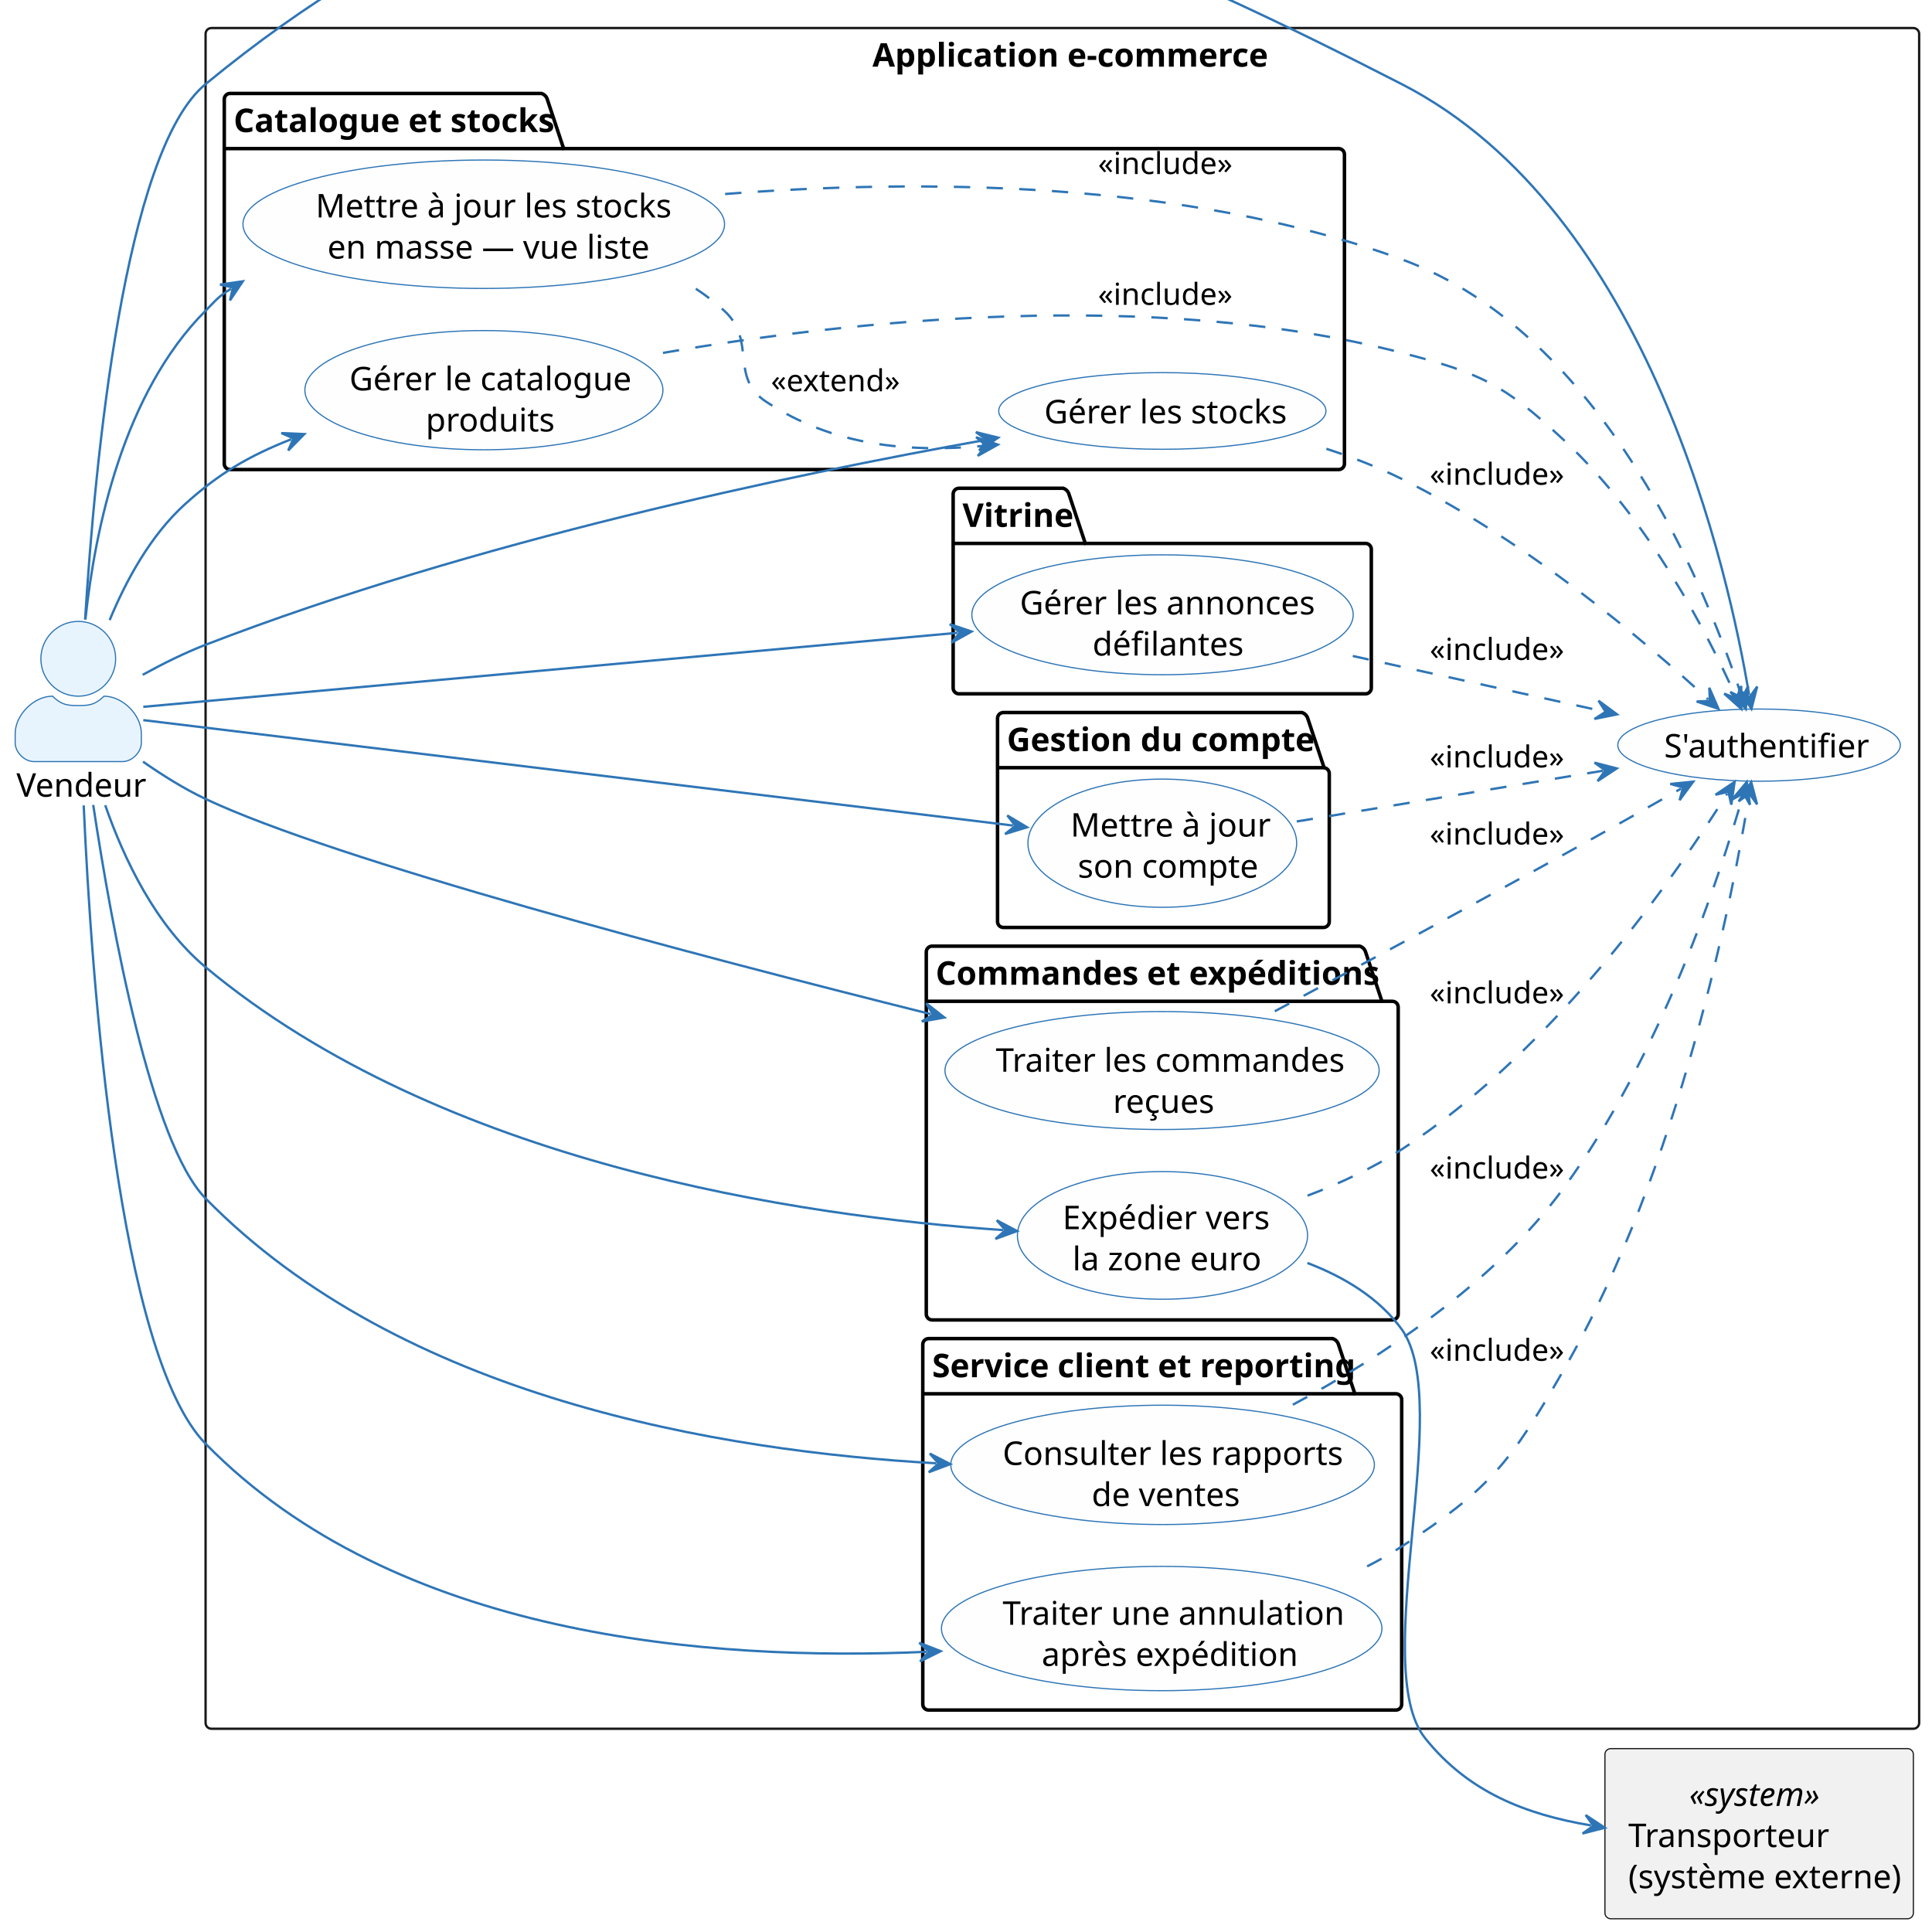
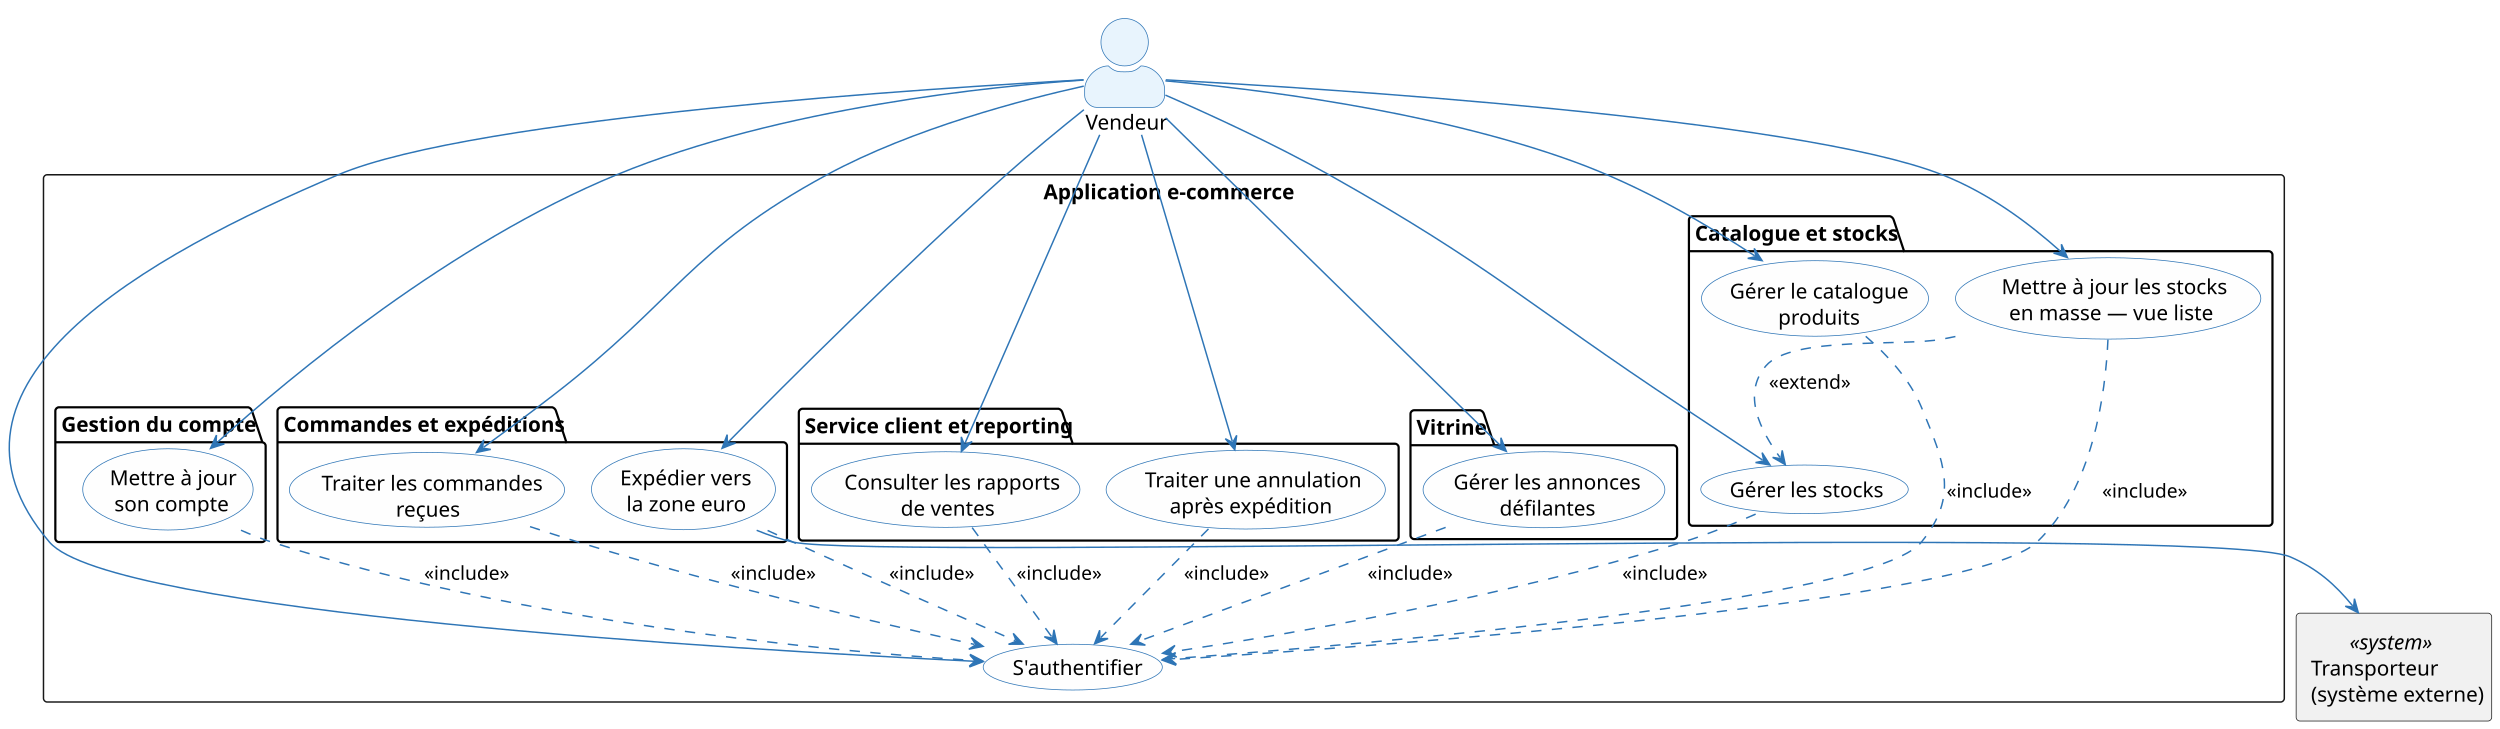
- <svg xmlns="http://www.w3.org/2000/svg" contentStyleType="text/css" data-diagram-type="DESCRIPTION" height="827px" preserveAspectRatio="none" style="width:827px;height:827px;background:#FFFFFF;" version="1.1" viewBox="0 0 827 827" width="827px" zoomAndPan="magnify">
+ <svg xmlns="http://www.w3.org/2000/svg" contentStyleType="text/css" data-diagram-type="DESCRIPTION" height="492px" preserveAspectRatio="none" style="width:1688px;height:492px;background:#FFFFFF;" version="1.1" viewBox="0 0 1688 492" width="1688px" zoomAndPan="magnify">
  <defs />
  <g>
-     <g class="cluster" data-qualified-name="Application e-commerce" data-source-line="17" id="ent0004">
-       <rect fill="none" height="728" rx="2.5" ry="2.5" style="stroke:#181818;stroke-width:1;" width="733.5" x="88" y="12" />
-       <text fill="#000000" font-family="sans-serif" font-size="14" font-weight="bold" lengthAdjust="spacing" textLength="162.6" x="373.45" y="28.533">Application e-commerce</text>
+     <g class="cluster" data-qualified-name="Application e-commerce" data-source-line="15" id="ent0004">
+       <rect fill="none" height="356" rx="2.5" ry="2.5" style="stroke:#181818;stroke-width:1;" width="1513" x="29.363" y="118" />
+       <text fill="#000000" font-family="sans-serif" font-size="14" font-weight="bold" lengthAdjust="spacing" textLength="162.6" x="704.563" y="134.533">Application e-commerce</text>
    </g>
-     <g class="cluster" data-qualified-name="Application e-commerce.Gestion du compte" data-source-line="19" id="ent0006">
-       <path d="M429.5,305 L557.286,305 A3.75,3.75 0 0 1 559.786,307.5 L566.786,328.609 L566.5,328.609 A2.5,2.5 0 0 1 569,331.109 L569,394.5 A2.5,2.5 0 0 1 566.5,397 L429.5,397 A2.5,2.5 0 0 1 427,394.5 L427,307.5 A2.5,2.5 0 0 1 429.5,305" fill="none" style="stroke:#000000;stroke-width:1.5;" />
-       <line style="stroke:#000000;stroke-width:1.5;" x1="427" x2="566.786" y1="328.609" y2="328.609" />
-       <text fill="#000000" font-family="sans-serif" font-size="14" font-weight="bold" lengthAdjust="spacing" textLength="126.786" x="431" y="321.533">Gestion du compte</text>
+     <g class="cluster" data-qualified-name="Application e-commerce.Gestion du compte" data-source-line="17" id="ent0006">
+       <path d="M39.863,275 L167.649,275 A3.75,3.75 0 0 1 170.149,277.5 L177.149,298.609 L176.863,298.609 A2.5,2.5 0 0 1 179.363,301.109 L179.363,363.5 A2.5,2.5 0 0 1 176.863,366 L39.863,366 A2.5,2.5 0 0 1 37.363,363.5 L37.363,277.5 A2.5,2.5 0 0 1 39.863,275" fill="none" style="stroke:#000000;stroke-width:1.5;" />
+       <line style="stroke:#000000;stroke-width:1.5;" x1="37.363" x2="177.149" y1="298.609" y2="298.609" />
+       <text fill="#000000" font-family="sans-serif" font-size="14" font-weight="bold" lengthAdjust="spacing" textLength="126.786" x="41.363" y="291.533">Gestion du compte</text>
    </g>
-     <g class="cluster" data-qualified-name="Application e-commerce.Catalogue et stocks" data-source-line="22" id="ent0008">
-       <path d="M98.5,40 L231.762,40 A3.75,3.75 0 0 1 234.262,42.5 L241.262,63.609 L573,63.609 A2.5,2.5 0 0 1 575.5,66.109 L575.5,198.5 A2.5,2.5 0 0 1 573,201 L98.5,201 A2.5,2.5 0 0 1 96,198.5 L96,42.5 A2.5,2.5 0 0 1 98.5,40" fill="none" style="stroke:#000000;stroke-width:1.5;" />
-       <line style="stroke:#000000;stroke-width:1.5;" x1="96" x2="241.262" y1="63.609" y2="63.609" />
-       <text fill="#000000" font-family="sans-serif" font-size="14" font-weight="bold" lengthAdjust="spacing" textLength="132.262" x="100" y="56.533">Catalogue et stocks</text>
+     <g class="cluster" data-qualified-name="Application e-commerce.Catalogue et stocks" data-source-line="20" id="ent0008">
+       <path d="M1142.863,146 L1276.124,146 A3.75,3.75 0 0 1 1278.624,148.5 L1285.624,169.609 L1531.863,169.609 A2.5,2.5 0 0 1 1534.363,172.109 L1534.363,352.5 A2.5,2.5 0 0 1 1531.863,355 L1142.863,355 A2.5,2.5 0 0 1 1140.363,352.5 L1140.363,148.5 A2.5,2.5 0 0 1 1142.863,146" fill="none" style="stroke:#000000;stroke-width:1.5;" />
+       <line style="stroke:#000000;stroke-width:1.5;" x1="1140.363" x2="1285.624" y1="169.609" y2="169.609" />
+       <text fill="#000000" font-family="sans-serif" font-size="14" font-weight="bold" lengthAdjust="spacing" textLength="132.262" x="1144.363" y="162.533">Catalogue et stocks</text>
    </g>
-     <g class="cluster" data-qualified-name="Application e-commerce.Commandes et exp.ditions" data-source-line="27" id="ent0012">
-       <path d="M399,405 L582.041,405 A3.75,3.75 0 0 1 584.541,407.5 L591.541,428.609 L596,428.609 A2.5,2.5 0 0 1 598.5,431.109 L598.5,562.5 A2.5,2.5 0 0 1 596,565 L399,565 A2.5,2.5 0 0 1 396.5,562.5 L396.5,407.5 A2.5,2.5 0 0 1 399,405" fill="none" style="stroke:#000000;stroke-width:1.5;" />
-       <line style="stroke:#000000;stroke-width:1.5;" x1="396.5" x2="591.541" y1="428.609" y2="428.609" />
-       <text fill="#000000" font-family="sans-serif" font-size="14" font-weight="bold" lengthAdjust="spacing" textLength="182.041" x="400.5" y="421.533">Commandes et expéditions</text>
+     <g class="cluster" data-qualified-name="Application e-commerce.Commandes et exp.ditions" data-source-line="25" id="ent0012">
+       <path d="M189.863,275 L372.904,275 A3.75,3.75 0 0 1 375.404,277.5 L382.404,298.609 L528.863,298.609 A2.5,2.5 0 0 1 531.363,301.109 L531.363,363.5 A2.5,2.5 0 0 1 528.863,366 L189.863,366 A2.5,2.5 0 0 1 187.363,363.5 L187.363,277.5 A2.5,2.5 0 0 1 189.863,275" fill="none" style="stroke:#000000;stroke-width:1.5;" />
+       <line style="stroke:#000000;stroke-width:1.5;" x1="187.363" x2="382.404" y1="298.609" y2="298.609" />
+       <text fill="#000000" font-family="sans-serif" font-size="14" font-weight="bold" lengthAdjust="spacing" textLength="182.041" x="191.363" y="291.533">Commandes et expéditions</text>
    </g>
-     <g class="cluster" data-qualified-name="Application e-commerce.Service client et reporting" data-source-line="31" id="ent0015">
-       <path d="M397.5,573 L570.444,573 A3.75,3.75 0 0 1 572.944,575.5 L579.944,596.609 L597.5,596.609 A2.5,2.5 0 0 1 600,599.109 L600,729.5 A2.5,2.5 0 0 1 597.5,732 L397.5,732 A2.5,2.5 0 0 1 395,729.5 L395,575.5 A2.5,2.5 0 0 1 397.5,573" fill="none" style="stroke:#000000;stroke-width:1.5;" />
-       <line style="stroke:#000000;stroke-width:1.5;" x1="395" x2="579.944" y1="596.609" y2="596.609" />
-       <text fill="#000000" font-family="sans-serif" font-size="14" font-weight="bold" lengthAdjust="spacing" textLength="171.944" x="399" y="589.533">Service client et reporting</text>
+     <g class="cluster" data-qualified-name="Application e-commerce.Service client et reporting" data-source-line="29" id="ent0015">
+       <path d="M541.863,276 L714.807,276 A3.75,3.75 0 0 1 717.307,278.5 L724.307,299.609 L941.863,299.609 A2.5,2.5 0 0 1 944.363,302.109 L944.363,362.5 A2.5,2.5 0 0 1 941.863,365 L541.863,365 A2.5,2.5 0 0 1 539.363,362.5 L539.363,278.5 A2.5,2.5 0 0 1 541.863,276" fill="none" style="stroke:#000000;stroke-width:1.5;" />
+       <line style="stroke:#000000;stroke-width:1.5;" x1="539.363" x2="724.307" y1="299.609" y2="299.609" />
+       <text fill="#000000" font-family="sans-serif" font-size="14" font-weight="bold" lengthAdjust="spacing" textLength="171.944" x="543.363" y="292.533">Service client et reporting</text>
    </g>
-     <g class="cluster" data-qualified-name="Application e-commerce.Vitrine" data-source-line="35" id="ent0018">
-       <path d="M410.5,209 L455.065,209 A3.75,3.75 0 0 1 457.565,211.5 L464.565,232.609 L584.5,232.609 A2.5,2.5 0 0 1 587,235.109 L587,294.5 A2.5,2.5 0 0 1 584.5,297 L410.5,297 A2.5,2.5 0 0 1 408,294.5 L408,211.5 A2.5,2.5 0 0 1 410.5,209" fill="none" style="stroke:#000000;stroke-width:1.5;" />
-       <line style="stroke:#000000;stroke-width:1.5;" x1="408" x2="464.565" y1="232.609" y2="232.609" />
-       <text fill="#000000" font-family="sans-serif" font-size="14" font-weight="bold" lengthAdjust="spacing" textLength="43.565" x="412" y="225.533">Vitrine</text>
+     <g class="cluster" data-qualified-name="Application e-commerce.Vitrine" data-source-line="33" id="ent0018">
+       <path d="M954.863,277 L999.428,277 A3.75,3.75 0 0 1 1001.928,279.5 L1008.928,300.609 L1129.863,300.609 A2.5,2.5 0 0 1 1132.363,303.109 L1132.363,361.5 A2.5,2.5 0 0 1 1129.863,364 L954.863,364 A2.5,2.5 0 0 1 952.363,361.5 L952.363,279.5 A2.5,2.5 0 0 1 954.863,277" fill="none" style="stroke:#000000;stroke-width:1.5;" />
+       <line style="stroke:#000000;stroke-width:1.5;" x1="952.363" x2="1008.928" y1="300.609" y2="300.609" />
+       <text fill="#000000" font-family="sans-serif" font-size="14" font-weight="bold" lengthAdjust="spacing" textLength="43.565" x="956.363" y="293.533">Vitrine</text>
    </g>
-     <g class="entity" data-qualified-name="Vendor" data-source-line="14" id="ent0002">
-       <ellipse cx="33.5" cy="282" fill="#E8F4FD" rx="16" ry="16" style="stroke:#2E75B6;stroke-width:0.5;" />
-       <path d="M33.5,302 C37.5,302 40.5,302 44.5,298 C52.5,298 60.5,306 60.5,314 L60.5,318 C60.5,322 56.5,326 52.5,326 L14.5,326 C10.5,326 6.5,322 6.5,318 L6.5,314 C6.5,306 14.5,298 22.5,298 C26.5,302 29.5,302 33.5,302" fill="#E8F4FD" style="stroke:#2E75B6;stroke-width:0.5;" />
-       <text fill="#000000" font-family="sans-serif" font-size="14" lengthAdjust="spacing" textLength="52.931" x="7.035" y="341.033">Vendeur</text>
+     <g class="entity" data-qualified-name="Vendor" data-source-line="12" id="ent0002">
+       <ellipse cx="759.363" cy="28.5" fill="#E8F4FD" rx="16" ry="16" style="stroke:#2E75B6;stroke-width:0.5;" />
+       <path d="M759.363,48.5 C763.363,48.5 766.363,48.5 770.363,44.5 C778.363,44.5 786.363,52.5 786.363,60.5 L786.363,64.5 C786.363,68.5 782.363,72.5 778.363,72.5 L740.363,72.5 C736.363,72.5 732.363,68.5 732.363,64.5 L732.363,60.5 C732.363,52.5 740.363,44.5 748.363,44.5 C752.363,48.5 755.363,48.5 759.363,48.5" fill="#E8F4FD" style="stroke:#2E75B6;stroke-width:0.5;" />
+       <text fill="#000000" font-family="sans-serif" font-size="14" lengthAdjust="spacing" textLength="52.931" x="732.897" y="87.533">Vendeur</text>
    </g>
-     <g class="entity" data-qualified-name="Carrier" data-source-line="15" id="ent0003">
-       <rect fill="#F1F1F1" height="72.828" rx="2.5" ry="2.5" style="stroke:#181818;stroke-width:0.5;" width="132.034" x="687" y="748.5" />
-       <text fill="#000000" font-family="sans-serif" font-size="14" font-style="italic" lengthAdjust="spacing" textLength="59.91" x="723.062" y="773.033">«system»</text>
-       <text fill="#000000" font-family="sans-serif" font-size="14" lengthAdjust="spacing" textLength="80.144" x="697" y="790.643">Transporteur</text>
-       <text fill="#000000" font-family="sans-serif" font-size="14" lengthAdjust="spacing" textLength="112.034" x="697" y="808.252">(système externe)</text>
+     <g class="entity" data-qualified-name="Carrier" data-source-line="13" id="ent0003">
+       <rect fill="#F1F1F1" height="72.828" rx="2.5" ry="2.5" style="stroke:#181818;stroke-width:0.5;" width="132.034" x="1550.363" y="414" />
+       <text fill="#000000" font-family="sans-serif" font-size="14" font-style="italic" lengthAdjust="spacing" textLength="59.91" x="1586.425" y="438.533">«system»</text>
+       <text fill="#000000" font-family="sans-serif" font-size="14" lengthAdjust="spacing" textLength="80.144" x="1560.363" y="456.143">Transporteur</text>
+       <text fill="#000000" font-family="sans-serif" font-size="14" lengthAdjust="spacing" textLength="112.034" x="1560.363" y="473.752">(système externe)</text>
    </g>
-     <g class="entity" data-qualified-name="Application e-commerce.UC_V_AUTH" data-source-line="18" id="ent0005">
-       <ellipse cx="752.973" cy="318.952" fill="#FEFEFE" rx="60.473" ry="15.452" style="stroke:#2E75B6;stroke-width:0.5;" />
-       <text fill="#000000" font-family="sans-serif" font-size="14" lengthAdjust="spacing" textLength="81.279" x="712.333" y="324.256">S'authentifier</text>
+     <g class="entity" data-qualified-name="Application e-commerce.UC_V_AUTH" data-source-line="16" id="ent0005">
+       <ellipse cx="724.336" cy="450.452" fill="#FEFEFE" rx="60.473" ry="15.452" style="stroke:#2E75B6;stroke-width:0.5;" />
+       <text fill="#000000" font-family="sans-serif" font-size="14" lengthAdjust="spacing" textLength="81.279" x="683.696" y="455.756">S'authentifier</text>
    </g>
-     <g class="entity" data-qualified-name="Application e-commerce.Gestion du compte.UC_V0" data-source-line="20" id="ent0007">
-       <ellipse cx="497.524" cy="360.935" fill="#FEFEFE" rx="57.524" ry="27.435" style="stroke:#2E75B6;stroke-width:0.5;" />
-       <text fill="#000000" font-family="sans-serif" font-size="14" lengthAdjust="spacing" textLength="78.586" x="458.231" y="358.104">Mettre à jour</text>
-       <text fill="#000000" font-family="sans-serif" font-size="14" lengthAdjust="spacing" textLength="72.372" x="461.338" y="375.713">son compte</text>
+     <g class="entity" data-qualified-name="Application e-commerce.Gestion du compte.UC_V0" data-source-line="18" id="ent0007">
+       <ellipse cx="113.386" cy="330.435" fill="#FEFEFE" rx="57.524" ry="27.435" style="stroke:#2E75B6;stroke-width:0.5;" />
+       <text fill="#000000" font-family="sans-serif" font-size="14" lengthAdjust="spacing" textLength="78.586" x="74.094" y="327.604">Mettre à jour</text>
+       <text fill="#000000" font-family="sans-serif" font-size="14" lengthAdjust="spacing" textLength="72.372" x="77.2" y="345.213">son compte</text>
    </g>
-     <g class="entity" data-qualified-name="Application e-commerce.Catalogue et stocks.UC_V1" data-source-line="23" id="ent0009">
-       <ellipse cx="207.133" cy="167.015" fill="#FEFEFE" rx="76.633" ry="25.515" style="stroke:#2E75B6;stroke-width:0.5;" />
-       <text fill="#000000" font-family="sans-serif" font-size="14" lengthAdjust="spacing" textLength="115.179" x="149.544" y="167.094">Gérer le catalogue</text>
-       <text fill="#000000" font-family="sans-serif" font-size="14" lengthAdjust="spacing" textLength="49.807" x="182.23" y="184.704">produits</text>
+     <g class="entity" data-qualified-name="Application e-commerce.Catalogue et stocks.UC_V1" data-source-line="21" id="ent0009">
+       <ellipse cx="1225.496" cy="201.515" fill="#FEFEFE" rx="76.633" ry="25.515" style="stroke:#2E75B6;stroke-width:0.5;" />
+       <text fill="#000000" font-family="sans-serif" font-size="14" lengthAdjust="spacing" textLength="115.179" x="1167.907" y="201.594">Gérer le catalogue</text>
+       <text fill="#000000" font-family="sans-serif" font-size="14" lengthAdjust="spacing" textLength="49.807" x="1200.593" y="219.204">produits</text>
    </g>
-     <g class="entity" data-qualified-name="Application e-commerce.Catalogue et stocks.UC_V2" data-source-line="24" id="ent0010">
-       <ellipse cx="497.547" cy="175.909" fill="#FEFEFE" rx="70.047" ry="16.409" style="stroke:#2E75B6;stroke-width:0.5;" />
-       <text fill="#000000" font-family="sans-serif" font-size="14" lengthAdjust="spacing" textLength="101.138" x="446.978" y="181.214">Gérer les stocks</text>
+     <g class="entity" data-qualified-name="Application e-commerce.Catalogue et stocks.UC_V2" data-source-line="22" id="ent0010">
+       <ellipse cx="1218.409" cy="330.409" fill="#FEFEFE" rx="70.047" ry="16.409" style="stroke:#2E75B6;stroke-width:0.5;" />
+       <text fill="#000000" font-family="sans-serif" font-size="14" lengthAdjust="spacing" textLength="101.138" x="1167.841" y="335.714">Gérer les stocks</text>
    </g>
-     <g class="entity" data-qualified-name="Application e-commerce.Catalogue et stocks.UC_V10" data-source-line="25" id="ent0011">
-       <ellipse cx="207.071" cy="95.985" fill="#FEFEFE" rx="103.071" ry="27.485" style="stroke:#2E75B6;stroke-width:0.5;" />
-       <text fill="#000000" font-family="sans-serif" font-size="14" lengthAdjust="spacing" textLength="143.938" x="135.102" y="93.082">Mettre à jour les stocks</text>
-       <text fill="#000000" font-family="sans-serif" font-size="14" lengthAdjust="spacing" textLength="133.834" x="140.154" y="110.691">en masse — vue liste</text>
+     <g class="entity" data-qualified-name="Application e-commerce.Catalogue et stocks.UC_V10" data-source-line="23" id="ent0011">
+       <ellipse cx="1423.433" cy="201.485" fill="#FEFEFE" rx="103.071" ry="27.485" style="stroke:#2E75B6;stroke-width:0.5;" />
+       <text fill="#000000" font-family="sans-serif" font-size="14" lengthAdjust="spacing" textLength="143.938" x="1351.465" y="198.582">Mettre à jour les stocks</text>
+       <text fill="#000000" font-family="sans-serif" font-size="14" lengthAdjust="spacing" textLength="133.834" x="1356.516" y="216.191">en masse — vue liste</text>
    </g>
-     <g class="entity" data-qualified-name="Application e-commerce.Commandes et exp.ditions.UC_V3" data-source-line="28" id="ent0013">
-       <ellipse cx="497.425" cy="458.244" fill="#FEFEFE" rx="92.925" ry="25.244" style="stroke:#2E75B6;stroke-width:0.5;" />
-       <text fill="#000000" font-family="sans-serif" font-size="14" lengthAdjust="spacing" textLength="142.379" x="426.236" y="458.763">Traiter les commandes</text>
-       <text fill="#000000" font-family="sans-serif" font-size="14" lengthAdjust="spacing" textLength="42.02" x="476.415" y="476.372">reçues</text>
+     <g class="entity" data-qualified-name="Application e-commerce.Commandes et exp.ditions.UC_V3" data-source-line="26" id="ent0013">
+       <ellipse cx="288.288" cy="330.744" fill="#FEFEFE" rx="92.925" ry="25.244" style="stroke:#2E75B6;stroke-width:0.5;" />
+       <text fill="#000000" font-family="sans-serif" font-size="14" lengthAdjust="spacing" textLength="142.379" x="217.099" y="331.263">Traiter les commandes</text>
+       <text fill="#000000" font-family="sans-serif" font-size="14" lengthAdjust="spacing" textLength="42.02" x="267.278" y="348.872">reçues</text>
    </g>
-     <g class="entity" data-qualified-name="Application e-commerce.Commandes et exp.ditions.UC_V4" data-source-line="29" id="ent0014">
-       <ellipse cx="497.607" cy="528.821" fill="#FEFEFE" rx="62.107" ry="27.32" style="stroke:#2E75B6;stroke-width:0.5;" />
-       <text fill="#000000" font-family="sans-serif" font-size="14" lengthAdjust="spacing" textLength="85.593" x="454.81" y="526.155">Expédier vers</text>
-       <text fill="#000000" font-family="sans-serif" font-size="14" lengthAdjust="spacing" textLength="77.055" x="459.079" y="543.764">la zone euro</text>
+     <g class="entity" data-qualified-name="Application e-commerce.Commandes et exp.ditions.UC_V4" data-source-line="27" id="ent0014">
+       <ellipse cx="461.469" cy="330.32" fill="#FEFEFE" rx="62.107" ry="27.32" style="stroke:#2E75B6;stroke-width:0.5;" />
+       <text fill="#000000" font-family="sans-serif" font-size="14" lengthAdjust="spacing" textLength="85.593" x="418.673" y="327.655">Expédier vers</text>
+       <text fill="#000000" font-family="sans-serif" font-size="14" lengthAdjust="spacing" textLength="77.055" x="422.942" y="345.264">la zone euro</text>
    </g>
-     <g class="entity" data-qualified-name="Application e-commerce.Service client et reporting.UC_V6" data-source-line="32" id="ent0016">
-       <ellipse cx="497.654" cy="627.041" fill="#FEFEFE" rx="90.654" ry="25.541" style="stroke:#2E75B6;stroke-width:0.5;" />
-       <text fill="#000000" font-family="sans-serif" font-size="14" lengthAdjust="spacing" textLength="136.951" x="429.179" y="627.079">Consulter les rapports</text>
-       <text fill="#000000" font-family="sans-serif" font-size="14" lengthAdjust="spacing" textLength="60.71" x="467.299" y="644.688">de ventes</text>
+     <g class="entity" data-qualified-name="Application e-commerce.Service client et reporting.UC_V6" data-source-line="30" id="ent0016">
+       <ellipse cx="638.517" cy="330.541" fill="#FEFEFE" rx="90.654" ry="25.541" style="stroke:#2E75B6;stroke-width:0.5;" />
+       <text fill="#000000" font-family="sans-serif" font-size="14" lengthAdjust="spacing" textLength="136.951" x="570.041" y="330.579">Consulter les rapports</text>
+       <text fill="#000000" font-family="sans-serif" font-size="14" lengthAdjust="spacing" textLength="60.71" x="608.162" y="348.188">de ventes</text>
    </g>
-     <g class="entity" data-qualified-name="Application e-commerce.Service client et reporting.UC_V8" data-source-line="33" id="ent0017">
-       <ellipse cx="497.266" cy="697.1" fill="#FEFEFE" rx="94.266" ry="26.6" style="stroke:#2E75B6;stroke-width:0.5;" />
-       <text fill="#000000" font-family="sans-serif" font-size="14" lengthAdjust="spacing" textLength="136.199" x="429.167" y="695.497">Traiter une annulation</text>
-       <text fill="#000000" font-family="sans-serif" font-size="14" lengthAdjust="spacing" textLength="102.737" x="445.898" y="713.107">après expédition</text>
+     <g class="entity" data-qualified-name="Application e-commerce.Service client et reporting.UC_V8" data-source-line="31" id="ent0017">
+       <ellipse cx="841.129" cy="330.6" fill="#FEFEFE" rx="94.266" ry="26.6" style="stroke:#2E75B6;stroke-width:0.5;" />
+       <text fill="#000000" font-family="sans-serif" font-size="14" lengthAdjust="spacing" textLength="136.199" x="773.029" y="328.997">Traiter une annulation</text>
+       <text fill="#000000" font-family="sans-serif" font-size="14" lengthAdjust="spacing" textLength="102.737" x="789.76" y="346.607">après expédition</text>
    </g>
-     <g class="entity" data-qualified-name="Application e-commerce.Vitrine.UC_V9" data-source-line="36" id="ent0019">
-       <ellipse cx="497.621" cy="263.163" fill="#FEFEFE" rx="81.621" ry="25.663" style="stroke:#2E75B6;stroke-width:0.5;" />
-       <text fill="#000000" font-family="sans-serif" font-size="14" lengthAdjust="spacing" textLength="122.179" x="436.532" y="263.006">Gérer les annonces</text>
-       <text fill="#000000" font-family="sans-serif" font-size="14" lengthAdjust="spacing" textLength="59.931" x="467.656" y="280.616">défilantes</text>
+     <g class="entity" data-qualified-name="Application e-commerce.Vitrine.UC_V9" data-source-line="34" id="ent0019">
+       <ellipse cx="1042.484" cy="330.663" fill="#FEFEFE" rx="81.621" ry="25.663" style="stroke:#2E75B6;stroke-width:0.5;" />
+       <text fill="#000000" font-family="sans-serif" font-size="14" lengthAdjust="spacing" textLength="122.179" x="981.395" y="330.506">Gérer les annonces</text>
+       <text fill="#000000" font-family="sans-serif" font-size="14" lengthAdjust="spacing" textLength="59.931" x="1012.519" y="348.116">défilantes</text>
    </g>
    <g class="link" data-entity-1="ent0002" data-entity-2="ent0005" data-link-type="dependency" id="lnk20">
-       <polygon fill="#2E75B6" points="749.704,303.403,752.175,293.869,748.884,298.471,744.283,295.18,749.704,303.403" style="stroke:#2E75B6;stroke-width:1;" />
-       <path d="M36.428,265.234 C40.633,197.563 53.217,64.546 88,36 C263.901,-108.362 397.512,-67.827 600,36 C706.449,90.582 740.243,246.461 748.721,297.484" fill="none" style="stroke:#2E75B6;stroke-width:1;" />
+       <polygon fill="#2E75B6" points="663.738,446.778,654.943,442.344,658.744,446.534,654.553,450.334,663.738,446.778" style="stroke:#2E75B6;stroke-width:1;" />
+       <path d="M731.621,53.916 C635.988,59.108 320.856,78.862 228.363,118 C99.233,172.64 -57.681,259.365 33.363,366 C74.065,413.673 496.77,438.629 657.745,446.485" fill="none" style="stroke:#2E75B6;stroke-width:1;" />
    </g>
    <g class="link" data-entity-1="ent0002" data-entity-2="ent0007" data-link-type="dependency" id="lnk21">
-       <polygon fill="#2E75B6" points="439.63,354.107,431.177,349.053,434.666,353.505,430.214,356.995,439.63,354.107" style="stroke:#2E75B6;stroke-width:1;" />
-       <path d="M61.336,308.253 C134.614,317.135 333.358,341.225 433.674,353.385" fill="none" style="stroke:#2E75B6;stroke-width:1;" />
+       <polygon fill="#2E75B6" points="142.131,302.75,151.499,299.713,145.851,299.409,146.155,293.76,142.131,302.75" style="stroke:#2E75B6;stroke-width:1;" />
+       <path d="M731.612,54.021 C671.838,58.097 527.349,72.273 416.363,118 C304.554,164.066 197.585,252.955 146.595,298.741" fill="none" style="stroke:#2E75B6;stroke-width:1;" />
    </g>
    <g class="link" data-entity-1="ent0002" data-entity-2="ent0009" data-link-type="dependency" id="lnk22">
-       <polygon fill="#2E75B6" points="130.28,185.813,120.441,185.386,125.628,187.644,123.37,192.831,130.28,185.813" style="stroke:#2E75B6;stroke-width:1;" />
-       <path d="M46.934,265.454 C54.008,248.343 64.426,229.246 79,216 C93.516,202.807 106.386,195.215 124.697,188.01" fill="none" style="stroke:#2E75B6;stroke-width:1;" />
+       <polygon fill="#2E75B6" points="1189.79,175.999,1184.444,167.728,1185.605,173.264,1180.068,174.425,1189.79,175.999" style="stroke:#2E75B6;stroke-width:1;" />
+       <path d="M786.899,54.608 C841.085,59.409 964.772,73.605 1062.363,109 C1108.887,125.874 1152.802,151.832 1184.767,172.718" fill="none" style="stroke:#2E75B6;stroke-width:1;" />
    </g>
    <g class="link" data-entity-1="ent0002" data-entity-2="ent0010" data-link-type="dependency" id="lnk23">
-       <polygon fill="#2E75B6" points="427.281,187.336,417.717,184.985,422.359,188.217,419.127,192.86,427.281,187.336" style="stroke:#2E75B6;stroke-width:1;" />
-       <path d="M61.074,288.854 C69.472,284.23 78.932,279.5 88,276 C203.285,231.497 338.781,203.187 421.375,188.394" fill="none" style="stroke:#2E75B6;stroke-width:1;" />
+       <polygon fill="#2E75B6" points="1195.057,313.962,1189.783,305.644,1190.895,311.191,1185.349,312.303,1195.057,313.962" style="stroke:#2E75B6;stroke-width:1;" />
+       <path d="M786.894,64.221 C815.158,76.563 860.144,97.075 897.363,118 C1008.145,180.285 1030.329,204.937 1136.363,275 C1156.186,288.099 1173.664,299.715 1190.063,310.636" fill="none" style="stroke:#2E75B6;stroke-width:1;" />
    </g>
    <g class="link" data-entity-1="ent0002" data-entity-2="ent0011" data-link-type="dependency" id="lnk24">
-       <polygon fill="#2E75B6" points="103.94,120.412,94.192,121.815,99.707,123.073,98.45,128.588,103.94,120.412" style="stroke:#2E75B6;stroke-width:1;" />
-       <path d="M36.557,265.157 C40.672,226.389 52.77,168.31 88,133 C92.777,128.212 93.085,127.236 98.861,123.605" fill="none" style="stroke:#2E75B6;stroke-width:1;" />
+       <polygon fill="#2E75B6" points="1395.934,173.889,1391.871,164.917,1392.199,170.565,1386.552,170.892,1395.934,173.889" style="stroke:#2E75B6;stroke-width:1;" />
+       <path d="M787.113,53.917 C885.07,59.207 1213.988,79.503 1311.363,118 C1343.479,130.697 1370.181,150.962 1391.452,169.9" fill="none" style="stroke:#2E75B6;stroke-width:1;" />
    </g>
    <g class="link" data-entity-1="ent0002" data-entity-2="ent0013" data-link-type="dependency" id="lnk25">
-       <polygon fill="#2E75B6" points="404.272,435.556,396.51,429.495,399.421,434.345,394.571,437.256,404.272,435.556" style="stroke:#2E75B6;stroke-width:1;" />
-       <path d="M61.217,326.025 C69.467,331.802 78.808,337.663 88,342 C143.923,368.387 296.138,408.547 398.451,434.102" fill="none" style="stroke:#2E75B6;stroke-width:1;" />
+       <polygon fill="#2E75B6" points="321.715,305.497,331.346,303.433,325.757,302.554,326.637,296.966,321.715,305.497" style="stroke:#2E75B6;stroke-width:1;" />
+       <path d="M731.761,58.144 C691.802,67.041 616.287,86.617 558.363,118 C465.537,168.292 457.022,202.603 373.363,267 C356.526,279.96 342.345,290.476 326.566,301.965" fill="none" style="stroke:#2E75B6;stroke-width:1;" />
    </g>
    <g class="link" data-entity-1="ent0002" data-entity-2="ent0014" data-link-type="dependency" id="lnk26">
-       <polygon fill="#2E75B6" points="435.365,526.954,426.661,522.346,430.377,526.611,426.112,530.327,435.365,526.954" style="stroke:#2E75B6;stroke-width:1;" />
-       <path d="M45.04,344.678 C53.166,367.984 66.7,396.26 88,414 C189.337,498.401 342.693,520.585 429.38,526.542" fill="none" style="stroke:#2E75B6;stroke-width:1;" />
+       <polygon fill="#2E75B6" points="487.522,302.71,496.686,299.102,491.029,299.147,490.984,293.49,487.522,302.71" style="stroke:#2E75B6;stroke-width:1;" />
+       <path d="M731.856,74.077 C716.2,86.59 696.378,102.829 679.363,118 C607.729,181.87 531.974,257.548 491.731,298.434" fill="none" style="stroke:#2E75B6;stroke-width:1;" />
    </g>
    <g class="link" data-entity-1="ent0002" data-entity-2="ent0016" data-link-type="dependency" id="lnk27">
-       <polygon fill="#2E75B6" points="406.766,626.712,398.008,622.206,401.774,626.428,397.552,630.193,406.766,626.712" style="stroke:#2E75B6;stroke-width:1;" />
-       <path d="M39.905,344.56 C47.982,397.996 64.775,489.297 88,513 C171.866,598.594 308.21,621.09 400.775,626.371" fill="none" style="stroke:#2E75B6;stroke-width:1;" />
+       <polygon fill="#2E75B6" points="649.137,304.834,656.405,298.188,651.139,300.252,649.074,294.986,649.137,304.834" style="stroke:#2E75B6;stroke-width:1;" />
+       <path d="M742.538,91.016 C717.278,148.843 672.668,250.965 651.539,299.336" fill="none" style="stroke:#2E75B6;stroke-width:1;" />
    </g>
    <g class="link" data-entity-1="ent0002" data-entity-2="ent0017" data-link-type="dependency" id="lnk28">
-       <polygon fill="#2E75B6" points="402.655,706.797,393.488,703.198,397.66,707.018,393.841,711.19,402.655,706.797" style="stroke:#2E75B6;stroke-width:1;" />
-       <path d="M35.826,344.75 C39.191,420.149 50.649,579.828 88,618 C169.209,700.994 303.507,711.173 396.661,707.062" fill="none" style="stroke:#2E75B6;stroke-width:1;" />
+       <polygon fill="#2E75B6" points="833.726,303.705,835.007,293.94,832.307,298.91,827.336,296.21,833.726,303.705" style="stroke:#2E75B6;stroke-width:1;" />
+       <path d="M770.764,91.016 C787.751,148.397 817.548,249.053 832.023,297.952" fill="none" style="stroke:#2E75B6;stroke-width:1;" />
    </g>
    <g class="link" data-entity-1="ent0002" data-entity-2="ent0019" data-link-type="dependency" id="lnk29">
-       <polygon fill="#2E75B6" points="415.882,270.329,406.557,267.16,410.903,270.782,407.281,275.127,415.882,270.329" style="stroke:#2E75B6;stroke-width:1;" />
-       <path d="M61.336,302.56 C129.221,296.389 303.924,280.507 409.907,270.872" fill="none" style="stroke:#2E75B6;stroke-width:1;" />
+       <polygon fill="#2E75B6" points="1017.061,304.734,1013.427,295.58,1013.487,301.237,1007.831,301.298,1017.061,304.734" style="stroke:#2E75B6;stroke-width:1;" />
+       <path d="M787.013,79.564 C841.951,133.337 959.814,248.702 1012.773,300.538" fill="none" style="stroke:#2E75B6;stroke-width:1;" />
    </g>
    <g class="link" data-entity-1="ent0007" data-entity-2="ent0005" data-link-type="dependency" id="lnk30">
-       <polygon fill="#2E75B6" points="692.065,328.93,682.532,326.455,687.132,329.747,683.84,334.347,692.065,328.93" style="stroke:#2E75B6;stroke-width:1;" />
-       <path d="M555.075,351.627 C595.787,344.881 644.685,336.78 686.146,329.911" fill="none" style="stroke:#2E75B6;stroke-width:1;stroke-dasharray:7,7;" />
-       <text fill="#000000" font-family="sans-serif" font-size="13" lengthAdjust="spacing" textLength="55.656" x="612" y="328.495">«include»</text>
+       <polygon fill="#2E75B6" points="663.695,446.391,654.972,441.818,658.706,446.068,654.456,449.802,663.695,446.391" style="stroke:#2E75B6;stroke-width:1;" />
+       <path d="M162.71,358.024 C169.522,361.031 176.528,363.799 183.363,366 C352.073,420.328 556.107,439.427 657.708,446.004" fill="none" style="stroke:#2E75B6;stroke-width:1;stroke-dasharray:7,7;" />
+       <text fill="#000000" font-family="sans-serif" font-size="13" lengthAdjust="spacing" textLength="55.656" x="286.363" y="391.495">«include»</text>
    </g>
    <g class="link" data-entity-1="ent0009" data-entity-2="ent0005" data-link-type="dependency" id="lnk31">
-       <polygon fill="#2E75B6" points="745.388,303.478,745.342,293.629,743.336,298.918,738.047,296.913,745.388,303.478" style="stroke:#2E75B6;stroke-width:1;" />
-       <path d="M283.794,151.065 C363.778,137.203 492.843,123.286 600,151 C633.689,159.713 643.518,164.303 669,188 C706.066,222.47 730.991,271.49 742.926,298.006" fill="none" style="stroke:#2E75B6;stroke-width:1;stroke-dasharray:7,7;" />
-       <text fill="#000000" font-family="sans-serif" font-size="13" lengthAdjust="spacing" textLength="55.656" x="470" y="130.495">«include»</text>
+       <polygon fill="#2E75B6" points="785.044,445.247,794.317,448.566,790.03,444.875,793.721,440.589,785.044,445.247" style="stroke:#2E75B6;stroke-width:1;" />
+       <path d="M1259.753,227.089 C1274.27,239.594 1289.589,256.139 1297.363,275 C1312.775,312.392 1322.812,334.566 1297.363,366 C1265.358,405.53 931.851,434.297 791.027,444.801" fill="none" style="stroke:#2E75B6;stroke-width:1;stroke-dasharray:7,7;" />
+       <text fill="#000000" font-family="sans-serif" font-size="13" lengthAdjust="spacing" textLength="55.656" x="1314.363" y="335.995">«include»</text>
    </g>
    <g class="link" data-entity-1="ent0010" data-entity-2="ent0005" data-link-type="dependency" id="lnk32">
-       <polygon fill="#2E75B6" points="735.593,303.425,731.673,294.39,731.912,300.042,726.26,300.28,735.593,303.425" style="stroke:#2E75B6;stroke-width:1;" />
-       <path d="M567.76,192.102 C578.803,195.709 589.905,199.987 600,205 C654.361,231.994 704.684,275.017 731.176,299.365" fill="none" style="stroke:#2E75B6;stroke-width:1;stroke-dasharray:7,7;" />
-       <text fill="#000000" font-family="sans-serif" font-size="13" lengthAdjust="spacing" textLength="55.656" x="612" y="207.495">«include»</text>
+       <polygon fill="#2E75B6" points="784.997,441.067,794.491,443.69,789.942,440.326,793.306,435.778,784.997,441.067" style="stroke:#2E75B6;stroke-width:1;" />
+       <path d="M1185.406,347.129 C1170.654,353.662 1152.893,360.903 1136.363,366 C1014.14,403.688 872.113,428.018 790.931,440.178" fill="none" style="stroke:#2E75B6;stroke-width:1;stroke-dasharray:7,7;" />
+       <text fill="#000000" font-family="sans-serif" font-size="13" lengthAdjust="spacing" textLength="55.656" x="1095.363" y="391.495">«include»</text>
    </g>
    <g class="link" data-entity-1="ent0013" data-entity-2="ent0005" data-link-type="dependency" id="lnk33">
-       <polygon fill="#2E75B6" points="724.789,334.594,714.99,335.577,720.446,337.07,718.952,342.526,724.789,334.594" style="stroke:#2E75B6;stroke-width:1;" />
-       <path d="M545.681,432.875 C579.988,414.525 627.495,388.946 669,366 C687.695,355.664 703.412,346.783 719.577,337.566" fill="none" style="stroke:#2E75B6;stroke-width:1;stroke-dasharray:7,7;" />
-       <text fill="#000000" font-family="sans-serif" font-size="13" lengthAdjust="spacing" textLength="55.656" x="612" y="361.495">«include»</text>
+       <polygon fill="#2E75B6" points="663.793,436.413,655.88,430.549,658.913,435.324,654.138,438.357,663.793,436.413" style="stroke:#2E75B6;stroke-width:1;" />
+       <path d="M357.879,355.584 C368.721,359.175 379.821,362.756 390.363,366 C484.764,395.052 590.607,420.084 657.937,435.106" fill="none" style="stroke:#2E75B6;stroke-width:1;stroke-dasharray:7,7;" />
+       <text fill="#000000" font-family="sans-serif" font-size="13" lengthAdjust="spacing" textLength="55.656" x="493.363" y="391.495">«include»</text>
    </g>
    <g class="link" data-entity-1="ent0014" data-entity-2="ent0005" data-link-type="dependency" id="lnk34">
-       <polygon fill="#2E75B6" points="742.499,334.699,734.322,340.189,739.838,338.932,741.095,344.447,742.499,334.699" style="stroke:#2E75B6;stroke-width:1;" />
-       <path d="M559.704,511.806 C573.539,506.552 587.748,499.994 600,492 C666.465,448.633 718.051,373.585 739.306,339.779" fill="none" style="stroke:#2E75B6;stroke-width:1;stroke-dasharray:7,7;" />
-       <text fill="#000000" font-family="sans-serif" font-size="13" lengthAdjust="spacing" textLength="55.656" x="612" y="429.495">«include»</text>
+       <polygon fill="#2E75B6" points="690.813,434.922,684.162,427.659,686.23,432.924,680.965,434.992,690.813,434.922" style="stroke:#2E75B6;stroke-width:1;" />
+       <path d="M518.274,358.174 C524.039,360.834 529.812,363.481 535.363,366 C589.585,390.614 647.457,416.018 685.313,432.524" fill="none" style="stroke:#2E75B6;stroke-width:1;stroke-dasharray:7,7;" />
+       <text fill="#000000" font-family="sans-serif" font-size="13" lengthAdjust="spacing" textLength="55.656" x="600.363" y="391.495">«include»</text>
    </g>
    <g class="link" data-entity-1="ent0016" data-entity-2="ent0005" data-link-type="dependency" id="lnk35">
-       <polygon fill="#2E75B6" points="747.72,334.734,741.39,342.279,746.339,339.54,749.079,344.489,747.72,334.734" style="stroke:#2E75B6;stroke-width:1;" />
-       <path d="M553.421,601.293 C590.973,581.102 639.168,549.62 669,509 C711.295,451.41 736.245,374.662 746.063,340.501" fill="none" style="stroke:#2E75B6;stroke-width:1;stroke-dasharray:7,7;" />
-       <text fill="#000000" font-family="sans-serif" font-size="13" lengthAdjust="spacing" textLength="55.656" x="612" y="504.495">«include»</text>
+       <polygon fill="#2E75B6" points="713.677,434.838,711.609,425.209,710.732,430.798,705.144,429.921,713.677,434.838" style="stroke:#2E75B6;stroke-width:1;" />
+       <path d="M656.391,356.237 C673.728,380.025 695.82,410.337 710.143,429.99" fill="none" style="stroke:#2E75B6;stroke-width:1;stroke-dasharray:7,7;" />
+       <text fill="#000000" font-family="sans-serif" font-size="13" lengthAdjust="spacing" textLength="55.656" x="686.363" y="391.495">«include»</text>
    </g>
    <g class="link" data-entity-1="ent0017" data-entity-2="ent0005" data-link-type="dependency" id="lnk36">
-       <polygon fill="#2E75B6" points="749.618,334.779,744.224,343.02,748.815,339.714,752.12,344.305,749.618,334.779" style="stroke:#2E75B6;stroke-width:1;" />
-       <path d="M585.206,670.489 C590.345,667.888 595.321,665.062 600,662 C637.898,637.195 646.414,626.261 669,587 C719.399,499.393 741.662,383.655 748.654,340.702" fill="none" style="stroke:#2E75B6;stroke-width:1;stroke-dasharray:7,7;" />
-       <text fill="#000000" font-family="sans-serif" font-size="13" lengthAdjust="spacing" textLength="55.656" x="612" y="582.495">«include»</text>
+       <polygon fill="#2E75B6" points="739.009,434.729,748.186,431.154,742.529,431.178,742.505,425.521,739.009,434.729" style="stroke:#2E75B6;stroke-width:1;" />
+       <path d="M815.975,357.104 C792.452,380.828 762.504,411.033 743.233,430.468" fill="none" style="stroke:#2E75B6;stroke-width:1;stroke-dasharray:7,7;" />
+       <text fill="#000000" font-family="sans-serif" font-size="13" lengthAdjust="spacing" textLength="55.656" x="799.363" y="391.495">«include»</text>
    </g>
    <g class="link" data-entity-1="ent0019" data-entity-2="ent0005" data-link-type="dependency" id="lnk37">
-       <polygon fill="#2E75B6" points="692.167,305.782,684.241,299.935,687.284,304.704,682.516,307.747,692.167,305.782" style="stroke:#2E75B6;stroke-width:1;" />
-       <path d="M579.057,280.796 C615.737,288.898 652.536,297.028 686.308,304.488" fill="none" style="stroke:#2E75B6;stroke-width:1;stroke-dasharray:7,7;" />
-       <text fill="#000000" font-family="sans-serif" font-size="13" lengthAdjust="spacing" textLength="55.656" x="612" y="282.495">«include»</text>
+       <polygon fill="#2E75B6" points="763.523,434.969,773.352,435.588,768.211,433.229,770.569,428.088,763.523,434.969" style="stroke:#2E75B6;stroke-width:1;" />
+       <path d="M976.087,356.093 C911.832,379.936 822.148,413.215 769.148,432.881" fill="none" style="stroke:#2E75B6;stroke-width:1;stroke-dasharray:7,7;" />
+       <text fill="#000000" font-family="sans-serif" font-size="13" lengthAdjust="spacing" textLength="55.656" x="923.363" y="391.495">«include»</text>
    </g>
    <g class="link" data-entity-1="ent0011" data-entity-2="ent0005" data-link-type="dependency" id="lnk38">
-       <polygon fill="#2E75B6" points="747.287,303.488,748.285,293.689,745.729,298.736,740.683,296.181,747.287,303.488" style="stroke:#2E75B6;stroke-width:1;" />
-       <path d="M310.382,83.048 C391.479,76.728 506.314,76.68 600,111 C687.563,143.077 731.452,255.175 745.418,297.786" fill="none" style="stroke:#2E75B6;stroke-width:1;stroke-dasharray:7,7;" />
-       <text fill="#000000" font-family="sans-serif" font-size="13" lengthAdjust="spacing" textLength="55.656" x="470" y="74.495">«include»</text>
+       <polygon fill="#2E75B6" points="784.864,445.79,794.104,449.198,789.853,445.466,793.585,441.214,784.864,445.79" style="stroke:#2E75B6;stroke-width:1;" />
+       <path d="M1423.291,229.27 C1421.684,265.524 1413.236,329.841 1375.363,366 C1332.969,406.474 944.193,435.437 790.851,445.401" fill="none" style="stroke:#2E75B6;stroke-width:1;stroke-dasharray:7,7;" />
+       <text fill="#000000" font-family="sans-serif" font-size="13" lengthAdjust="spacing" textLength="55.656" x="1419.363" y="335.995">«include»</text>
    </g>
    <g class="link" data-entity-1="ent0011" data-entity-2="ent0010" data-link-type="dependency" id="lnk39">
-       <polygon fill="#2E75B6" points="427.143,190.327,417.82,187.152,422.163,190.776,418.539,195.119,427.143,190.327" style="stroke:#2E75B6;stroke-width:1;" />
-       <path d="M297.846,123.591 C302.165,126.431 306.255,129.559 310,133 C324.057,145.917 312.043,161.521 328,172 C356.74,190.873 388.619,193.803 421.167,190.866" fill="none" style="stroke:#2E75B6;stroke-width:1;stroke-dasharray:7,7;" />
-       <text fill="#000000" font-family="sans-serif" font-size="13" lengthAdjust="spacing" textLength="53.492" x="330" y="167.495">«extend»</text>
+       <polygon fill="#2E75B6" points="1205.426,313.737,1203.352,304.109,1202.479,309.698,1196.89,308.825,1205.426,313.737" style="stroke:#2E75B6;stroke-width:1;" />
+       <path d="M1320.295,227.223 C1317.287,227.837 1314.305,228.43 1311.363,229 C1285.105,234.083 1209.803,226.723 1192.363,247 C1175.911,266.127 1188.713,290.833 1201.889,308.89" fill="none" style="stroke:#2E75B6;stroke-width:1;stroke-dasharray:7,7;" />
+       <text fill="#000000" font-family="sans-serif" font-size="13" lengthAdjust="spacing" textLength="53.492" x="1194.363" y="262.495">«extend»</text>
    </g>
    <g class="link" data-entity-1="ent0014" data-entity-2="ent0003" data-link-type="dependency" id="lnk40">
-       <polygon fill="#2E75B6" points="686.969,782.381,678.753,776.949,682.038,781.555,677.432,784.839,686.969,782.381" style="stroke:#2E75B6;stroke-width:1;" />
-       <path d="M559.643,540.622 C575.185,546.548 590.231,555.495 600,569 C622.83,600.561 585.708,713.551 610,744 C628.403,767.067 653.01,776.693 681.051,781.39" fill="none" style="stroke:#2E75B6;stroke-width:1;" />
+       <polygon fill="#2E75B6" points="1592.334,413.747,1589.725,404.25,1589.166,409.879,1583.537,409.32,1592.334,413.747" style="stroke:#2E75B6;stroke-width:1;" />
+       <path d="M510.893,358.06 C518.88,361.32 527.207,364.15 535.363,366 C590.14,378.426 1494.845,353.619 1546.363,376 C1564.626,383.934 1576.603,394.543 1588.532,409.105" fill="none" style="stroke:#2E75B6;stroke-width:1;" />
    </g>
  </g>
</svg>
